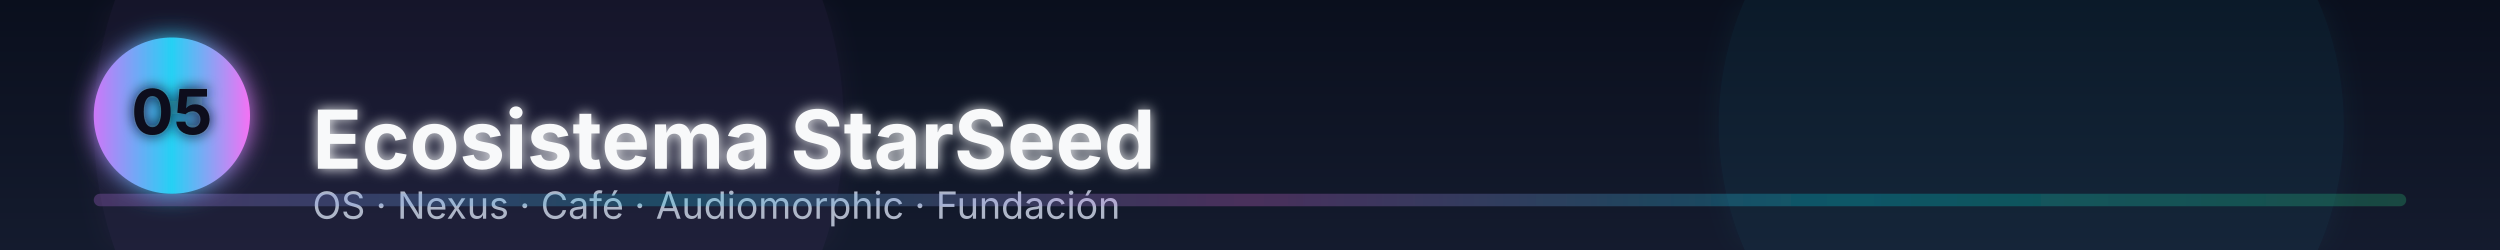
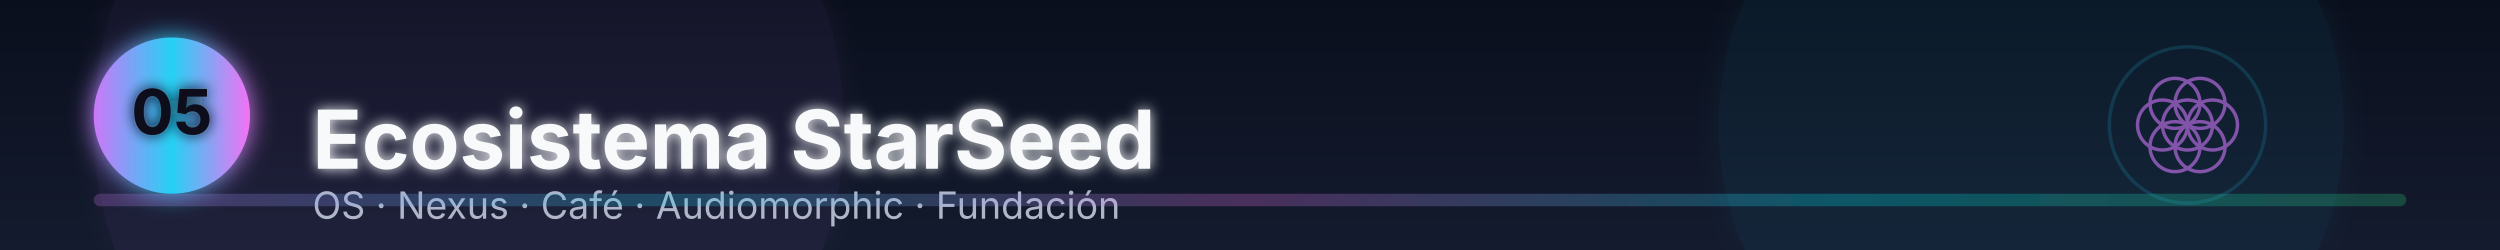
<svg xmlns="http://www.w3.org/2000/svg" width="800" height="80" viewBox="0 0 800 80" role="img" aria-labelledby="title-sec05 desc-sec05">
  <defs>
    <linearGradient id="sec-bg-05" x1="0%" y1="0%" x2="0%" y2="100%">
      <stop offset="0%" stop-color="#0A0F1D" />
      <stop offset="100%" stop-color="#141B2E" />
    </linearGradient>
    <linearGradient id="sec-gradient-05" x1="0%" y1="0%" x2="100%" y2="0%">
      <stop offset="0%" stop-color="#CD77F8" />
      <stop offset="50%" stop-color="#25D1F4" />
      <stop offset="100%" stop-color="#F471F4" />
    </linearGradient>
    <linearGradient id="crystal-band-05" x1="0%" y1="0%" x2="100%" y2="0%">
      <stop offset="0%" stop-color="#CD77F8" stop-opacity="0.3" />
      <stop offset="25%" stop-color="#25D1F4" stop-opacity="0.3" />
      <stop offset="50%" stop-color="#F471F4" stop-opacity="0.3" />
      <stop offset="75%" stop-color="#00F0FF" stop-opacity="0.3" />
      <stop offset="100%" stop-color="#34D77F" stop-opacity="0.3" />
    </linearGradient>
    <filter id="sec-glow-05" x="-50%" y="-50%" width="200%" height="200%">
      <feGaussianBlur stdDeviation="4" result="blur" />
      <feMerge>
        <feMergeNode in="blur" />
        <feMergeNode in="SourceGraphic" />
      </feMerge>
    </filter>
    <filter id="crystal-glow-05" x="-100%" y="-100%" width="300%" height="300%">
      <feGaussianBlur stdDeviation="8" result="blur" />
      <feComposite in="blur" in2="SourceAlpha" operator="in" result="glow" />
      <feMerge>
        <feMergeNode in="glow" />
        <feMergeNode in="SourceGraphic" />
      </feMerge>
    </filter>
    <filter id="text-glow-05" x="-100%" y="-100%" width="300%" height="300%">
      <feGaussianBlur stdDeviation="2" result="blur" />
      <feMerge>
        <feMergeNode in="blur" />
        <feMergeNode in="SourceGraphic" />
      </feMerge>
    </filter>
  </defs>
  <rect width="800" height="80" fill="url(#sec-bg-05)" />
  <g opacity="0.06" aria-hidden="true">
    <circle cx="150" cy="40" r="120" fill="#CD77F8" filter="url(#sec-glow-05)" />
    <circle cx="650" cy="40" r="100" fill="#25D1F4" filter="url(#sec-glow-05)" />
  </g>
+   <g aria-hidden="true" transform="translate(700 40)" fill="none" stroke="#CD77F8" stroke-width="1.1" opacity="0.6">
+     <circle r="8" />
+     <circle cx="8" r="8" />
+     <circle cx="-8" r="8" />
+     <circle cx="4" cy="6.93" r="8" />
+     <circle cx="-4" cy="6.93" r="8" />
+     <circle cx="4" cy="-6.93" r="8" />
+     <circle cx="-4" cy="-6.93" r="8" />
+     <circle r="25" stroke="#25D1F4" stroke-opacity="0.25" />
+   </g>
  <g transform="translate(30, 12)">
    <circle cx="25" cy="25" r="25" fill="url(#sec-gradient-05)" filter="url(#sec-glow-05)" />
    <text x="25" y="31" font-family="'Rajdhani', 'Inter', system-ui, sans-serif" font-size="20" font-weight="700" fill="#0A0F1D" text-anchor="middle" filter="url(#text-glow-05)">05</text>
    <text x="70" y="42" font-family="'Rajdhani', 'Inter', system-ui, sans-serif" font-size="26" font-weight="700" fill="#F8F9FA" filter="url(#text-glow-05)">Ecosistema StarSeed</text>
    <text x="70" y="58" font-family="'Inter', system-ui, sans-serif" font-size="12" fill="#AEB6C8">OS · Nexus · Café · Audiomorphic · Fundación</text>
  </g>
  <rect x="30" y="62" width="740" height="4" rx="2" fill="url(#crystal-band-05)" filter="url(#crystal-glow-05)" opacity="0.8" />
</svg>
